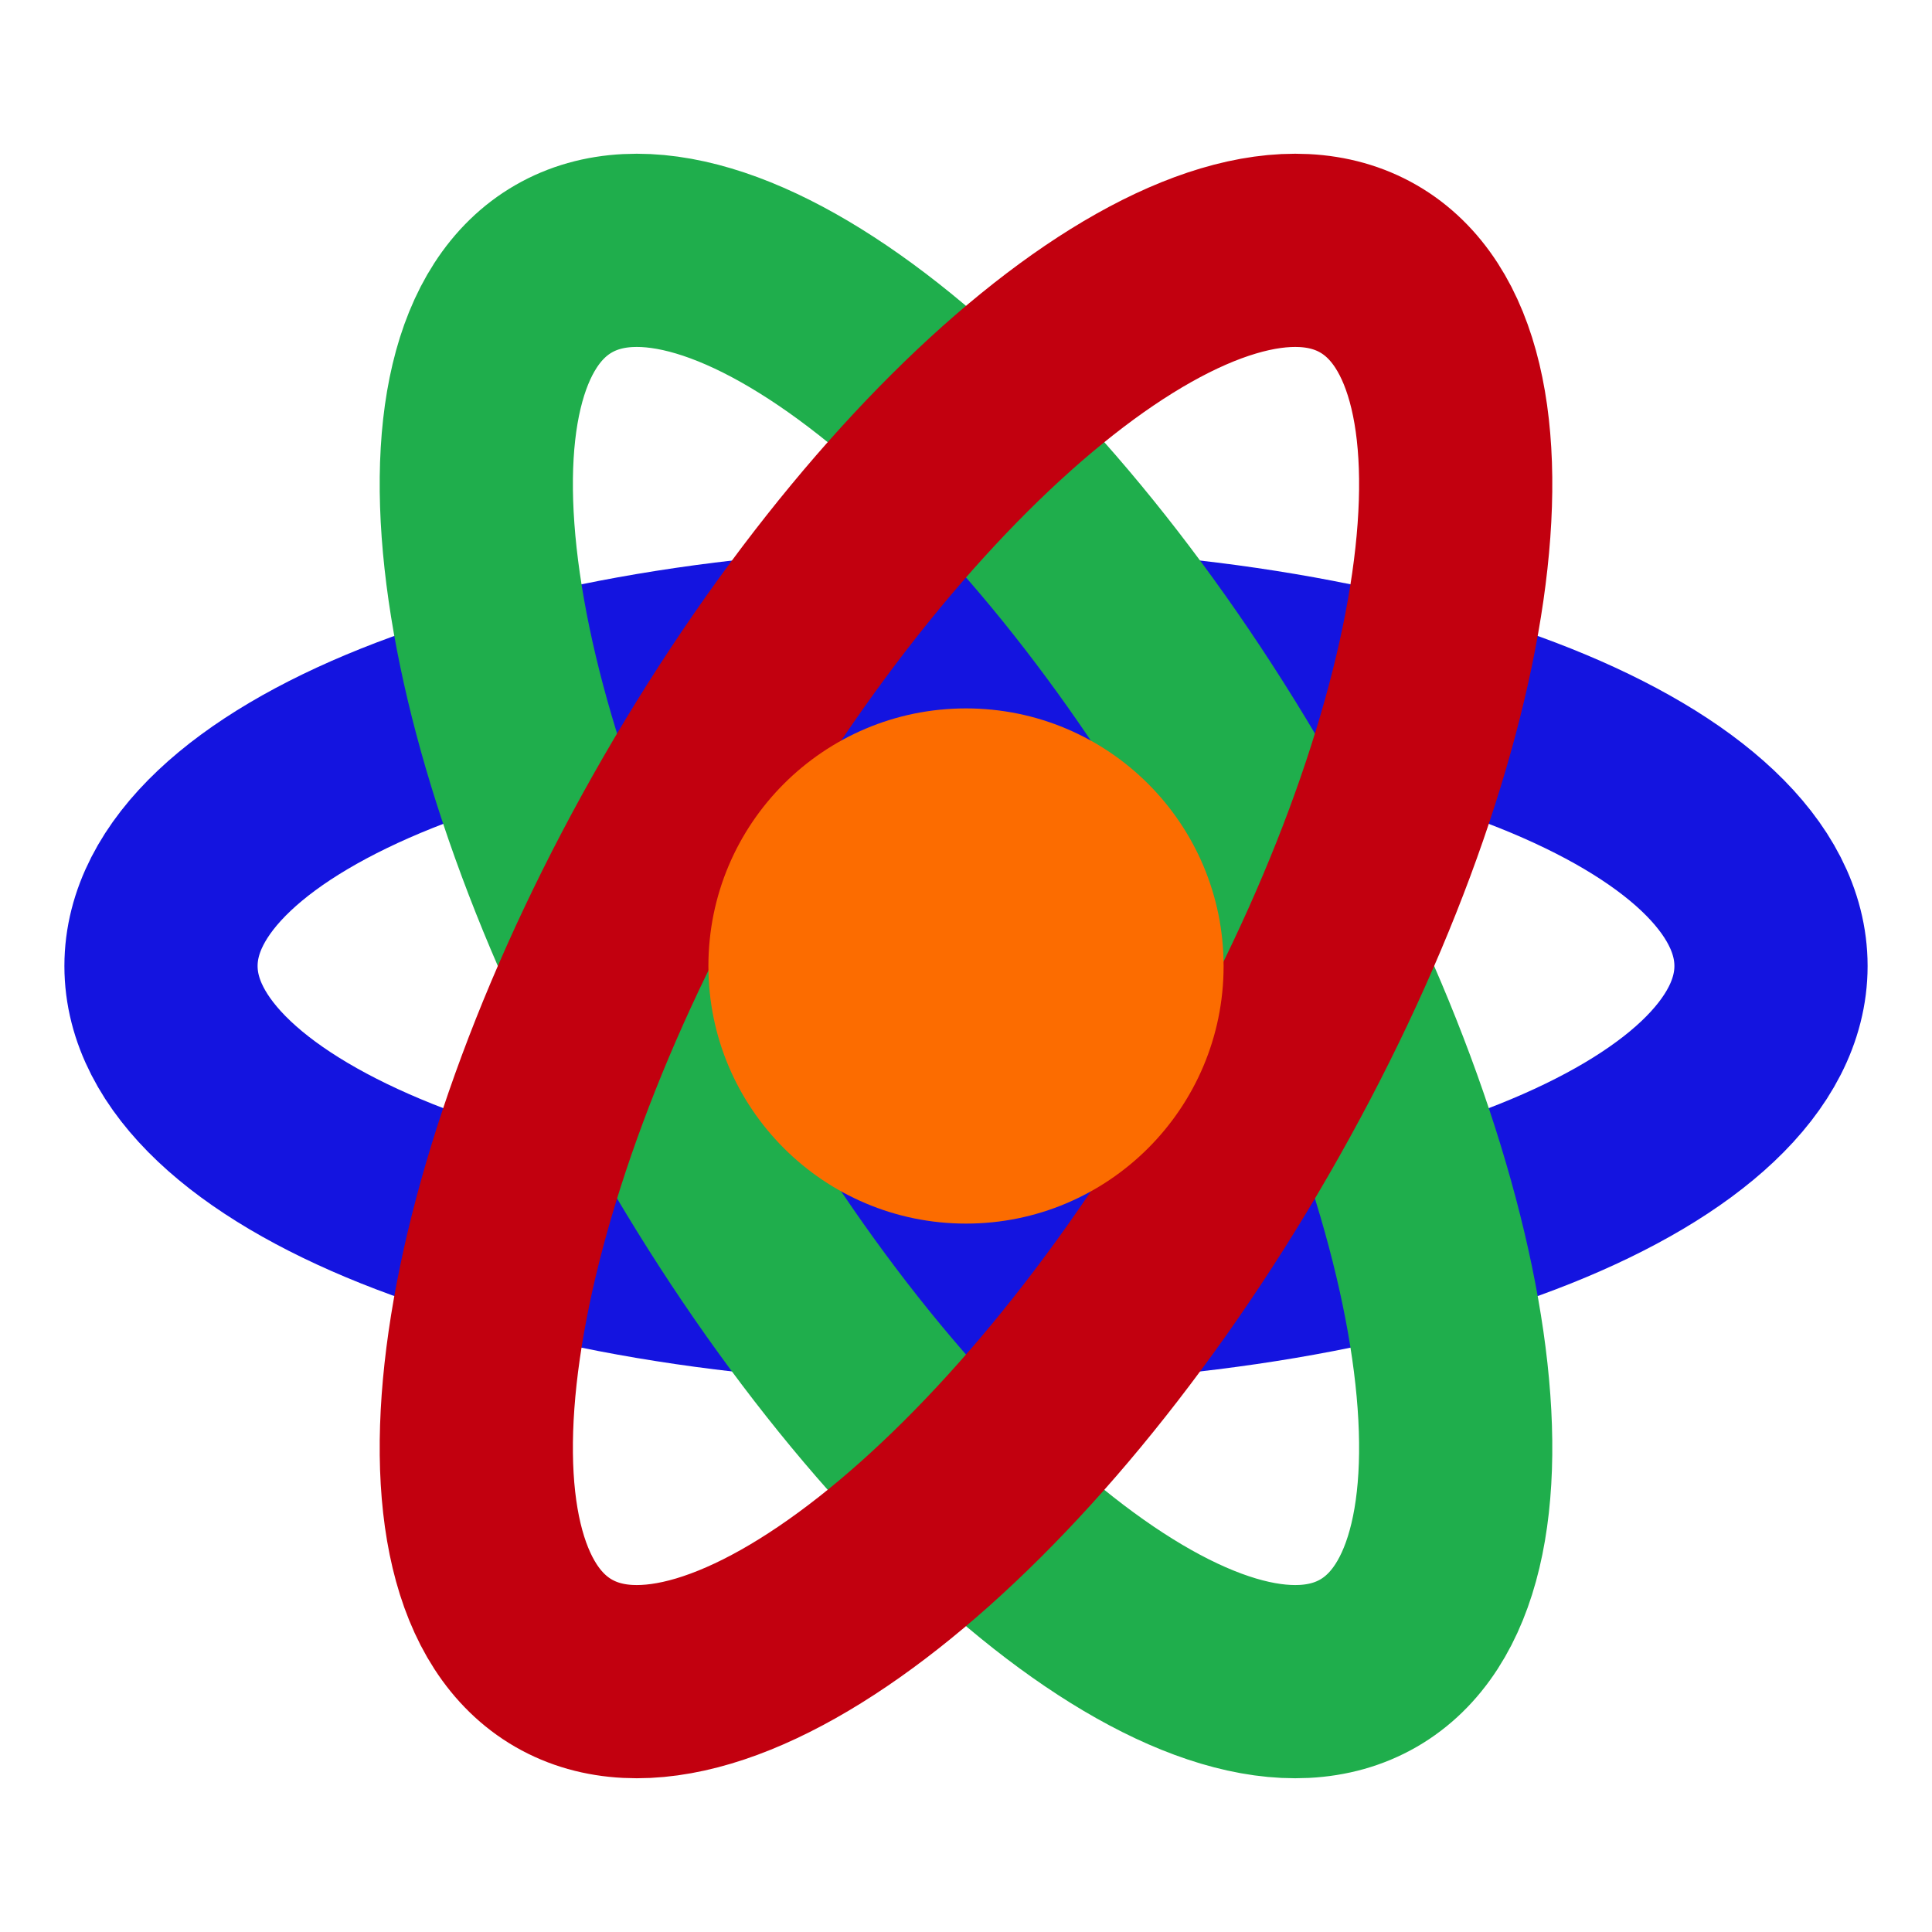
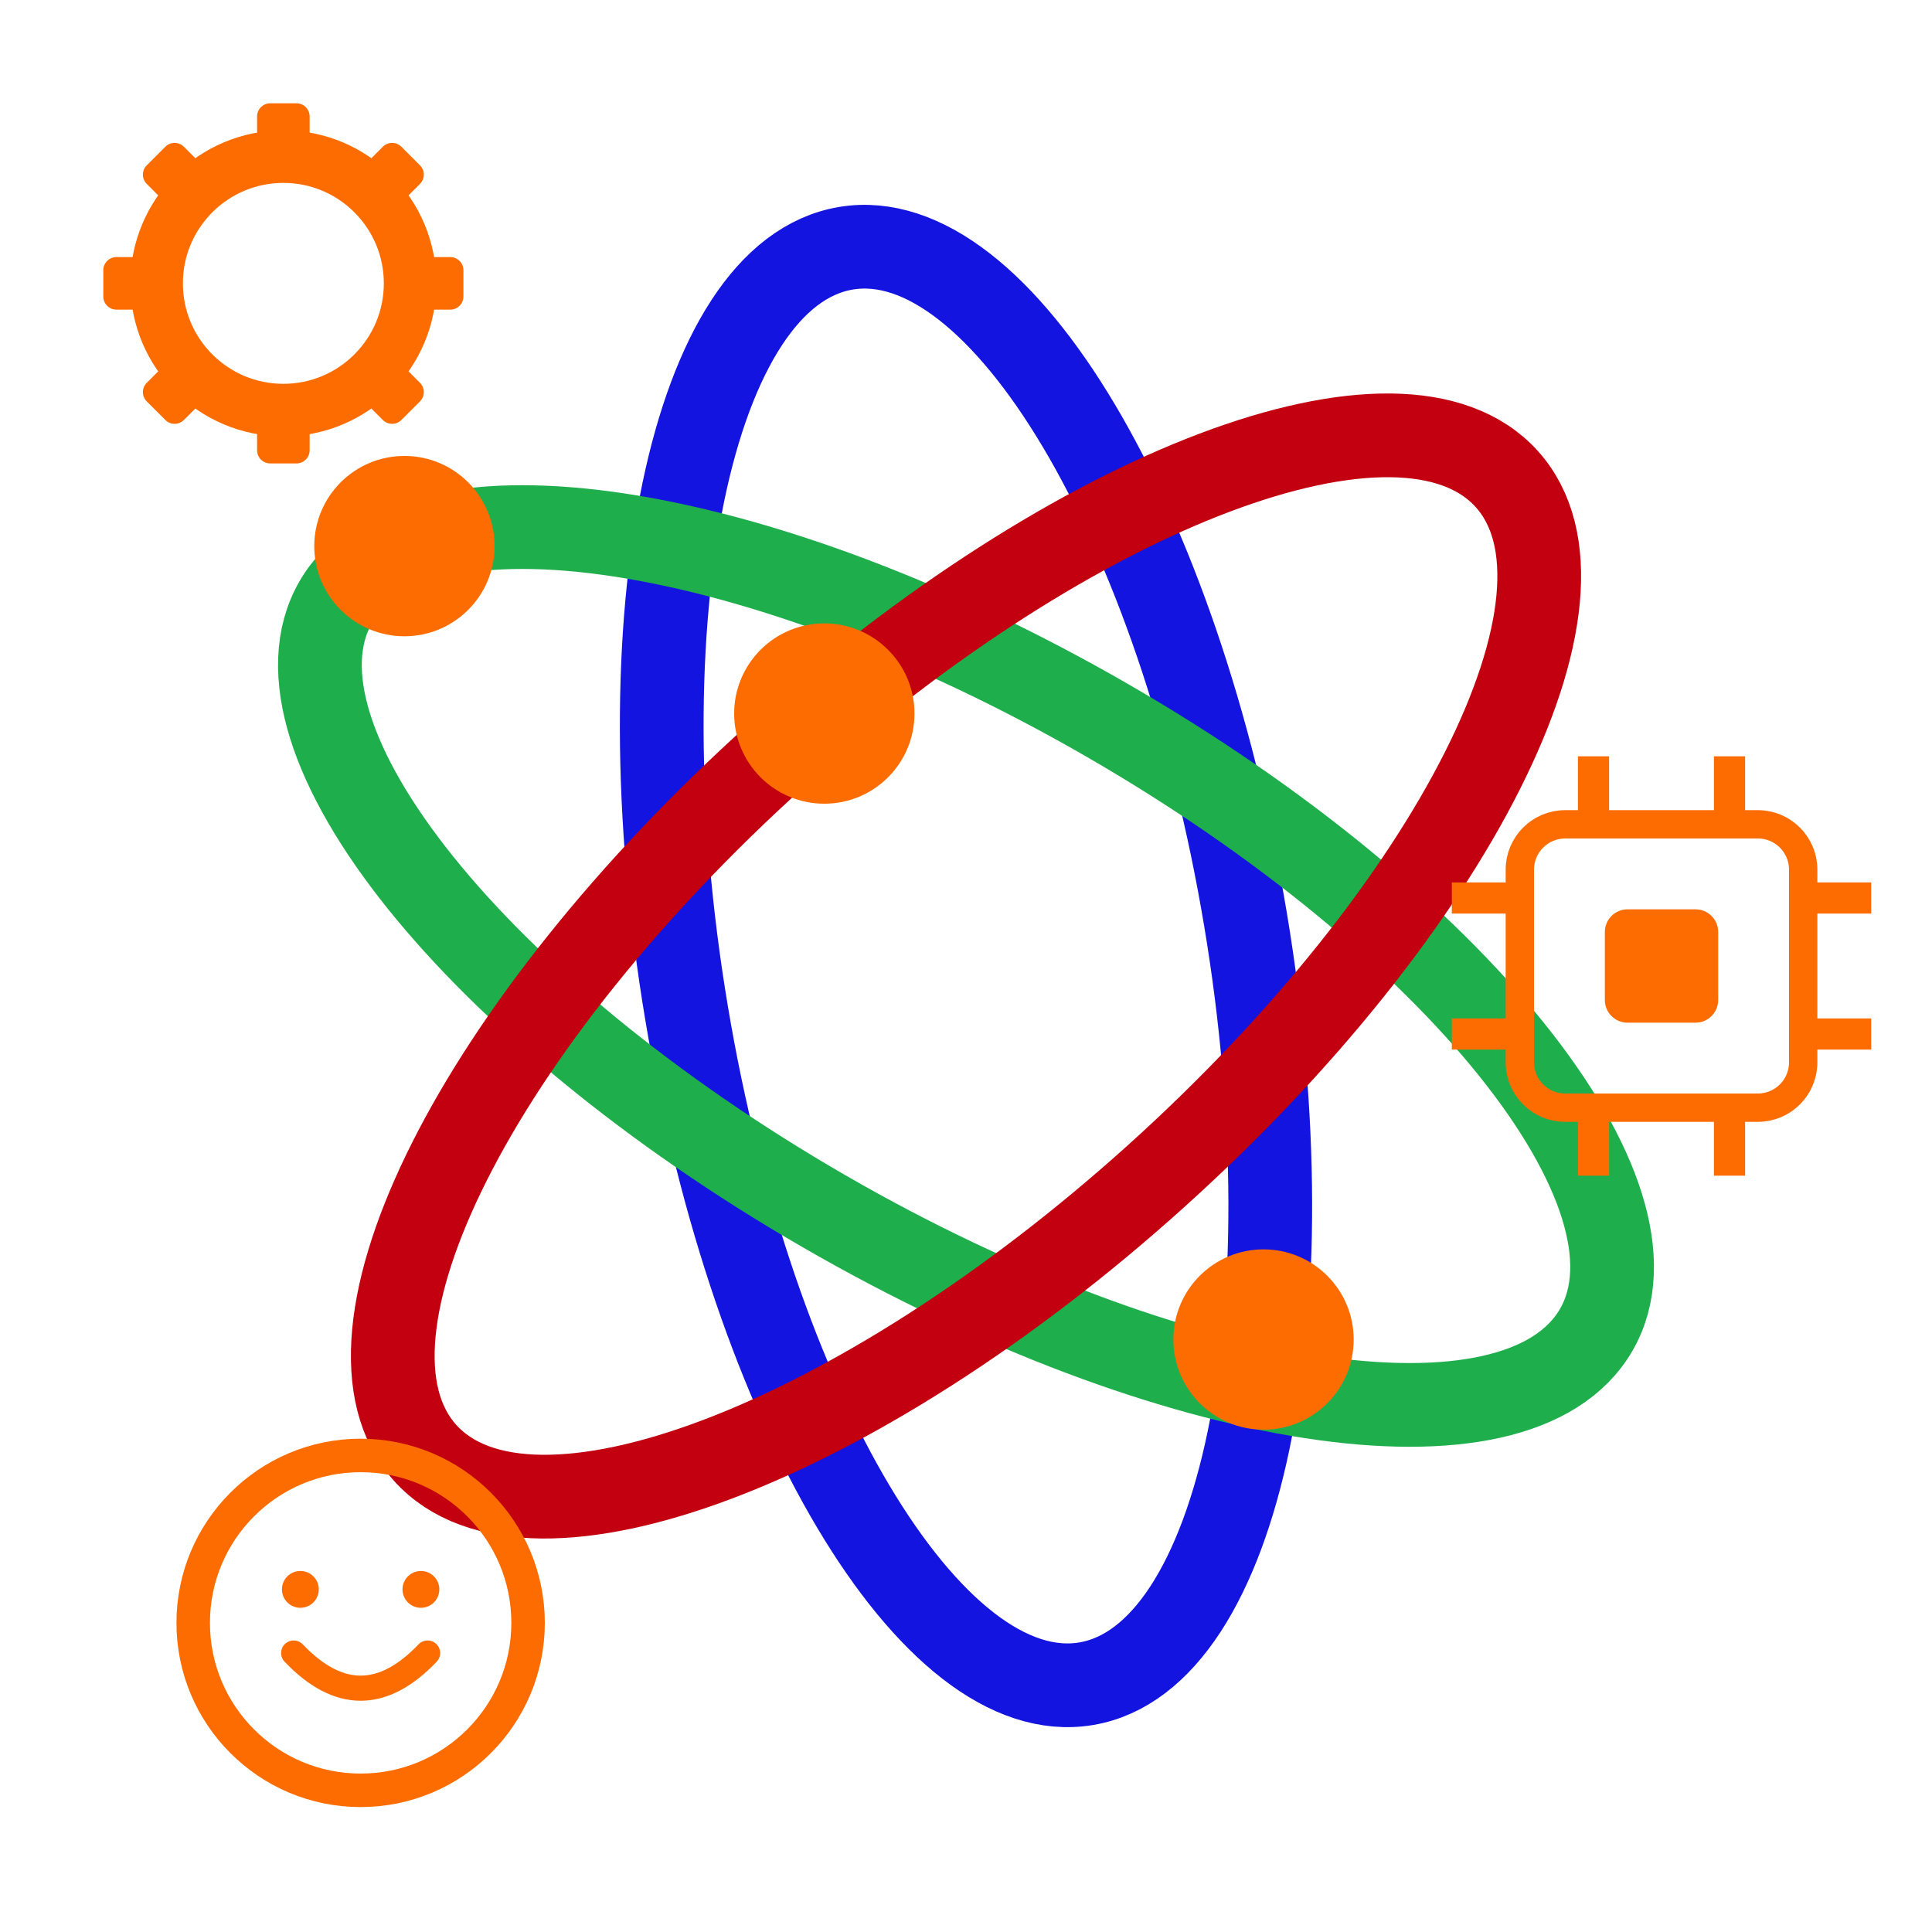
- <svg xmlns="http://www.w3.org/2000/svg" viewBox="0 0 120 120">
+ <svg xmlns="http://www.w3.org/2000/svg" viewBox="0 0 300 300">
  <g fill="none" stroke-linecap="round">
-     <ellipse cx="60" cy="60" rx="50" ry="20" stroke="#1414E0" stroke-width="12" transform="rotate(0 60 60)" />
-     <ellipse cx="60" cy="60" rx="50" ry="20" stroke="#1FAE4C" stroke-width="12" transform="rotate(60 60 60)" />
-     <ellipse cx="60" cy="60" rx="50" ry="20" stroke="#C2000F" stroke-width="12" transform="rotate(120 60 60)" />
+     <ellipse cx="150" cy="150" rx="113" ry="44" stroke="#1414E0" stroke-width="13" transform="rotate(80.5 150 150)" />
+     <ellipse cx="150" cy="150" rx="113" ry="44" stroke="#1FAE4C" stroke-width="13" transform="rotate(30 150 150)" />
+     <ellipse cx="150" cy="150" rx="113" ry="44" stroke="#C2000F" stroke-width="13" transform="rotate(138 150 150)" />
  </g>
-   <circle cx="60" cy="60" r="16" fill="#FC6C00" />
+   <circle cx="196.2" cy="208.0" r="14" fill="#FC6C00" />
+   <circle cx="62.8" cy="84.8" r="14" fill="#FC6C00" />
+   <circle cx="128.0" cy="110.8" r="14" fill="#FC6C00" />
+   <g transform="translate(44 44)">
+     <rect x="-4.08" y="-27.96" width="8.16" height="7.2" rx="2.04" fill="#FC6C00" transform="rotate(0 0 0)" />
+     <rect x="-4.08" y="-27.96" width="8.16" height="7.2" rx="2.04" fill="#FC6C00" transform="rotate(45 0 0)" />
+     <rect x="-4.08" y="-27.96" width="8.16" height="7.2" rx="2.04" fill="#FC6C00" transform="rotate(90 0 0)" />
+     <rect x="-4.08" y="-27.96" width="8.16" height="7.2" rx="2.04" fill="#FC6C00" transform="rotate(135 0 0)" />
+     <rect x="-4.08" y="-27.96" width="8.16" height="7.2" rx="2.04" fill="#FC6C00" transform="rotate(180 0 0)" />
+     <rect x="-4.08" y="-27.96" width="8.16" height="7.2" rx="2.04" fill="#FC6C00" transform="rotate(225 0 0)" />
+     <rect x="-4.08" y="-27.96" width="8.16" height="7.2" rx="2.04" fill="#FC6C00" transform="rotate(270 0 0)" />
+     <rect x="-4.08" y="-27.96" width="8.16" height="7.2" rx="2.04" fill="#FC6C00" transform="rotate(315 0 0)" />
+     <circle cx="0" cy="0" r="19.68" fill="none" stroke="#FC6C00" stroke-width="8.16" />
+   </g>
+   <rect x="245.02" y="117.44" width="4.84" height="10.56" fill="#FC6C00" />
+   <rect x="245.02" y="172" width="4.84" height="10.56" fill="#FC6C00" />
+   <rect x="225.44" y="137.02" width="10.56" height="4.84" fill="#FC6C00" />
+   <rect x="280" y="137.02" width="10.56" height="4.84" fill="#FC6C00" />
+   <rect x="266.14" y="117.44" width="4.84" height="10.56" fill="#FC6C00" />
+   <rect x="266.14" y="172" width="4.84" height="10.56" fill="#FC6C00" />
+   <rect x="225.44" y="158.14" width="10.56" height="4.84" fill="#FC6C00" />
+   <rect x="280" y="158.14" width="10.56" height="4.84" fill="#FC6C00" />
+   <rect x="236" y="128" width="44" height="44" rx="7.04" fill="none" stroke="#FC6C00" stroke-width="4.4" />
+   <rect x="249.2" y="141.2" width="17.6" height="17.6" rx="3.52" fill="#FC6C00" />
+   <circle cx="56" cy="252" r="26" fill="none" stroke="#FC6C00" stroke-width="5.2" />
+   <circle cx="46.64" cy="246.8" r="2.86" fill="#FC6C00" />
+   <circle cx="65.36" cy="246.8" r="2.86" fill="#FC6C00" />
+   <path d="M 45.6 256.68 Q 56 267.6 66.4 256.68" fill="none" stroke="#FC6C00" stroke-width="3.9" stroke-linecap="round" />
</svg>
